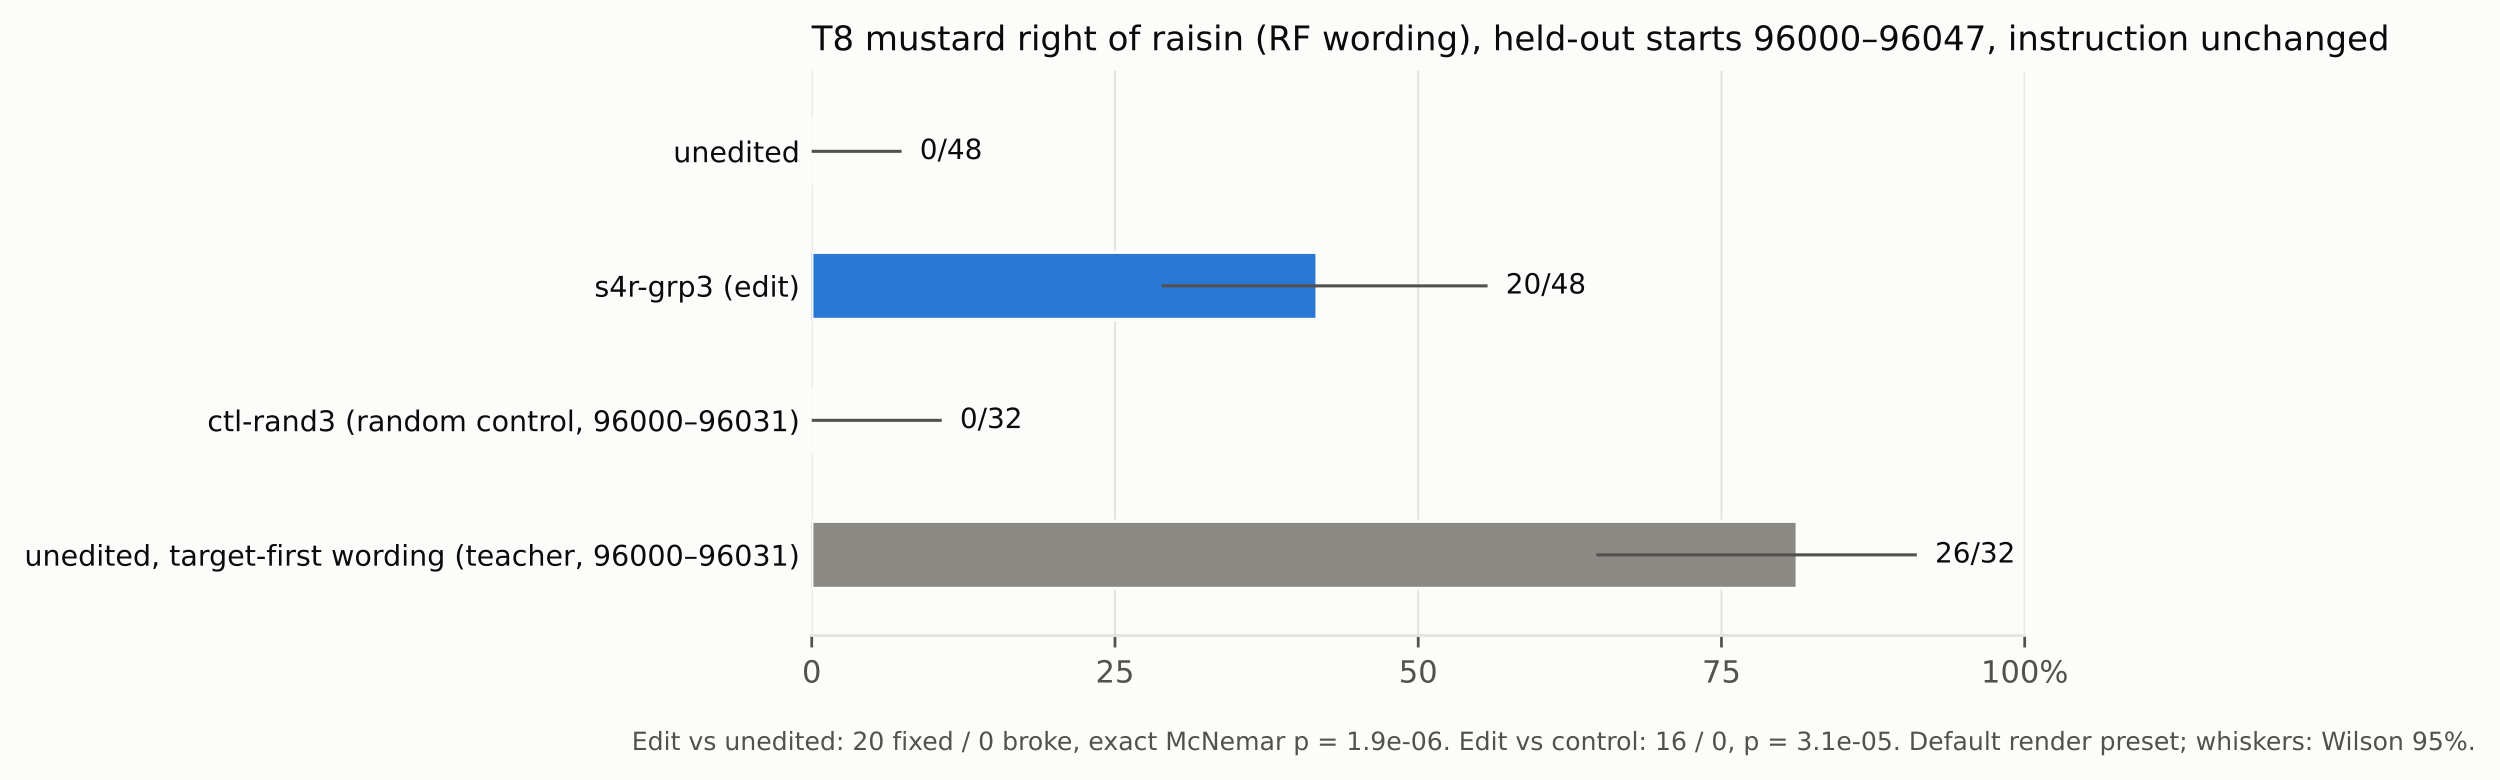
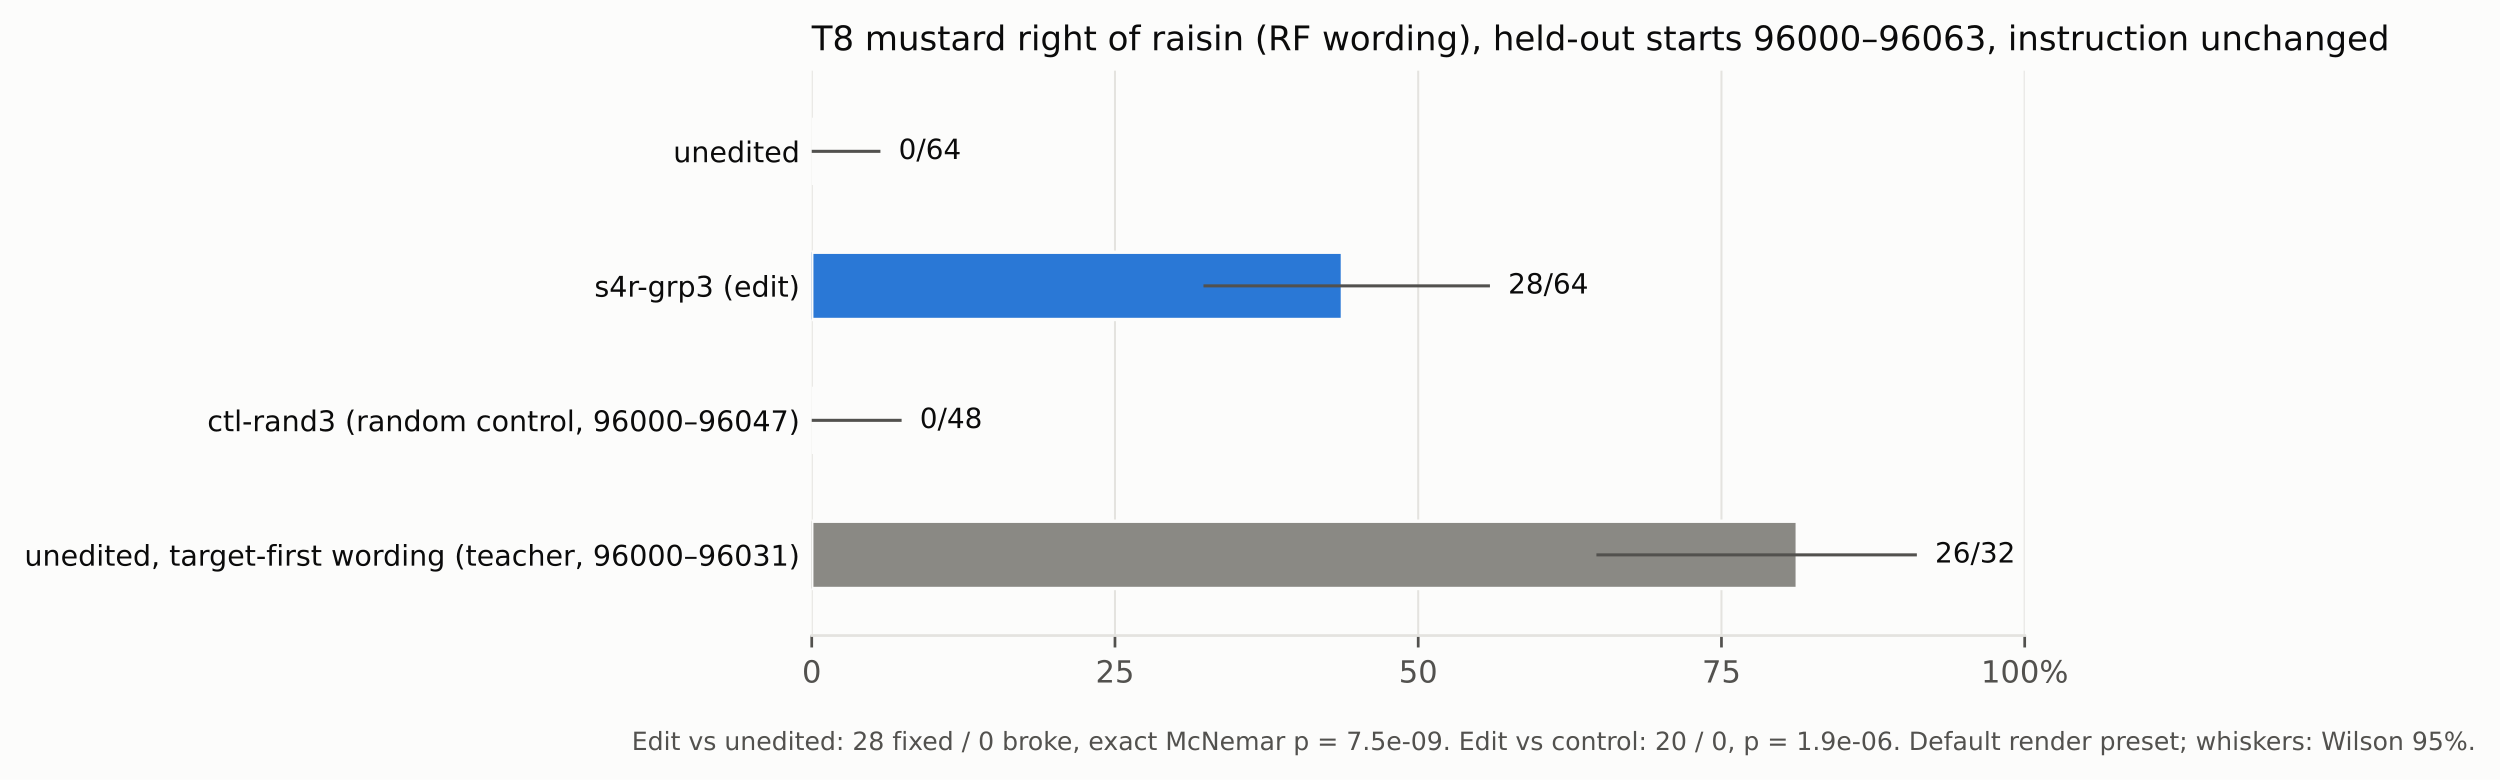
<svg xmlns="http://www.w3.org/2000/svg" xmlns:xlink="http://www.w3.org/1999/xlink" width="736.048pt" height="229.56pt" viewBox="0 0 736.048 229.56" version="1.1">
  <defs>
    <style type="text/css">*{stroke-linejoin: round; stroke-linecap: butt}</style>
  </defs>
  <g id="figure_1">
    <g id="patch_1">
      <path d="M 0 229.56  L 736.048 229.56  L 736.048 0  L 0 0  z " style="fill: #fcfcfb" />
    </g>
    <g id="axes_1">
      <g id="patch_2">
        <path d="M 238.99 187.118  L 596.11 187.118  L 596.11 20.798  L 238.99 20.798  z " style="fill: #fcfcfb" />
      </g>
      <g id="matplotlib.axis_1">
        <g id="xtick_1">
          <g id="line2d_1">
-             <path d="M 238.99 187.118  L 238.99 20.798  " clip-path="url(#p6d6afa5b26)" style="fill: none; stroke: #e4e3df; stroke-width: 0.6; stroke-linecap: square" />
+             <path d="M 238.99 187.118  L 238.99 20.798  " clip-path="url(#p73ee1f88ad)" style="fill: none; stroke: #e4e3df; stroke-width: 0.6; stroke-linecap: square" />
          </g>
          <g id="line2d_2">
            <defs>
-               <path id="m2688fd2fee" d="M 0 0  L 0 3.5  " style="stroke: #52514e; stroke-width: 0.8" />
+               <path id="medfe306361" d="M 0 0  L 0 3.5  " style="stroke: #52514e; stroke-width: 0.8" />
            </defs>
            <g>
-               <use xlink:href="#m2688fd2fee" x="238.99" y="187.118" style="fill: #52514e; stroke: #52514e; stroke-width: 0.8" />
+               <use xlink:href="#medfe306361" x="238.99" y="187.118" style="fill: #52514e; stroke: #52514e; stroke-width: 0.8" />
            </g>
          </g>
          <g id="text_1">
            <text style="font-size: 9px; font-family: 'DejaVu Sans'; text-anchor: middle; fill: #52514e" x="238.99" y="200.957" transform="rotate(-0 238.9897 200.957)">0</text>
          </g>
        </g>
        <g id="xtick_2">
          <g id="line2d_3">
-             <path d="M 328.27 187.118  L 328.27 20.798  " clip-path="url(#p6d6afa5b26)" style="fill: none; stroke: #e4e3df; stroke-width: 0.6; stroke-linecap: square" />
+             <path d="M 328.27 187.118  L 328.27 20.798  " clip-path="url(#p73ee1f88ad)" style="fill: none; stroke: #e4e3df; stroke-width: 0.6; stroke-linecap: square" />
          </g>
          <g id="line2d_4">
            <g>
-               <use xlink:href="#m2688fd2fee" x="328.27" y="187.118" style="fill: #52514e; stroke: #52514e; stroke-width: 0.8" />
+               <use xlink:href="#medfe306361" x="328.27" y="187.118" style="fill: #52514e; stroke: #52514e; stroke-width: 0.8" />
            </g>
          </g>
          <g id="text_2">
            <text style="font-size: 9px; font-family: 'DejaVu Sans'; text-anchor: middle; fill: #52514e" x="328.27" y="200.957" transform="rotate(-0 328.2697 200.957)">25</text>
          </g>
        </g>
        <g id="xtick_3">
          <g id="line2d_5">
-             <path d="M 417.55 187.118  L 417.55 20.798  " clip-path="url(#p6d6afa5b26)" style="fill: none; stroke: #e4e3df; stroke-width: 0.6; stroke-linecap: square" />
+             <path d="M 417.55 187.118  L 417.55 20.798  " clip-path="url(#p73ee1f88ad)" style="fill: none; stroke: #e4e3df; stroke-width: 0.6; stroke-linecap: square" />
          </g>
          <g id="line2d_6">
            <g>
-               <use xlink:href="#m2688fd2fee" x="417.55" y="187.118" style="fill: #52514e; stroke: #52514e; stroke-width: 0.8" />
+               <use xlink:href="#medfe306361" x="417.55" y="187.118" style="fill: #52514e; stroke: #52514e; stroke-width: 0.8" />
            </g>
          </g>
          <g id="text_3">
            <text style="font-size: 9px; font-family: 'DejaVu Sans'; text-anchor: middle; fill: #52514e" x="417.55" y="200.957" transform="rotate(-0 417.5497 200.957)">50</text>
          </g>
        </g>
        <g id="xtick_4">
          <g id="line2d_7">
-             <path d="M 506.83 187.118  L 506.83 20.798  " clip-path="url(#p6d6afa5b26)" style="fill: none; stroke: #e4e3df; stroke-width: 0.6; stroke-linecap: square" />
+             <path d="M 506.83 187.118  L 506.83 20.798  " clip-path="url(#p73ee1f88ad)" style="fill: none; stroke: #e4e3df; stroke-width: 0.6; stroke-linecap: square" />
          </g>
          <g id="line2d_8">
            <g>
-               <use xlink:href="#m2688fd2fee" x="506.83" y="187.118" style="fill: #52514e; stroke: #52514e; stroke-width: 0.8" />
+               <use xlink:href="#medfe306361" x="506.83" y="187.118" style="fill: #52514e; stroke: #52514e; stroke-width: 0.8" />
            </g>
          </g>
          <g id="text_4">
            <text style="font-size: 9px; font-family: 'DejaVu Sans'; text-anchor: middle; fill: #52514e" x="506.83" y="200.957" transform="rotate(-0 506.8297 200.957)">75</text>
          </g>
        </g>
        <g id="xtick_5">
          <g id="line2d_9">
-             <path d="M 596.11 187.118  L 596.11 20.798  " clip-path="url(#p6d6afa5b26)" style="fill: none; stroke: #e4e3df; stroke-width: 0.6; stroke-linecap: square" />
+             <path d="M 596.11 187.118  L 596.11 20.798  " clip-path="url(#p73ee1f88ad)" style="fill: none; stroke: #e4e3df; stroke-width: 0.6; stroke-linecap: square" />
          </g>
          <g id="line2d_10">
            <g>
-               <use xlink:href="#m2688fd2fee" x="596.11" y="187.118" style="fill: #52514e; stroke: #52514e; stroke-width: 0.8" />
+               <use xlink:href="#medfe306361" x="596.11" y="187.118" style="fill: #52514e; stroke: #52514e; stroke-width: 0.8" />
            </g>
          </g>
          <g id="text_5">
            <text style="font-size: 9px; font-family: 'DejaVu Sans'; text-anchor: middle; fill: #52514e" x="596.11" y="200.957" transform="rotate(-0 596.1097 200.957)">100%</text>
          </g>
        </g>
      </g>
      <g id="matplotlib.axis_2">
        <g id="ytick_1">
          <g id="line2d_11" />
          <g id="text_6">
            <text style="font-size: 8.4px; font-family: 'DejaVu Sans'; text-anchor: end; fill: #0b0b0b" x="235.49" y="47.75" transform="rotate(-0 235.4897 47.74978)">unedited</text>
          </g>
        </g>
        <g id="ytick_2">
          <g id="line2d_12" />
          <g id="text_7">
            <text style="font-size: 8.4px; font-family: 'DejaVu Sans'; text-anchor: end; fill: #0b0b0b" x="235.49" y="87.35" transform="rotate(-0 235.4897 87.34978)">s4r-grp3 (edit)</text>
          </g>
        </g>
        <g id="ytick_3">
          <g id="line2d_13" />
          <g id="text_8">
-             <text style="font-size: 8.4px; font-family: 'DejaVu Sans'; text-anchor: end; fill: #0b0b0b" x="235.49" y="126.95" transform="rotate(-0 235.4897 126.9498)">ctl-rand3 (random control, 96000–96031)</text>
+             <text style="font-size: 8.4px; font-family: 'DejaVu Sans'; text-anchor: end; fill: #0b0b0b" x="235.49" y="126.95" transform="rotate(-0 235.4897 126.9498)">ctl-rand3 (random control, 96000–96047)</text>
          </g>
        </g>
        <g id="ytick_4">
          <g id="line2d_14" />
          <g id="text_9">
            <text style="font-size: 8.4px; font-family: 'DejaVu Sans'; text-anchor: end; fill: #0b0b0b" x="235.49" y="166.55" transform="rotate(-0 235.4897 166.5498)">unedited, target-first wording (teacher, 96000–96031)</text>
          </g>
        </g>
      </g>
      <g id="patch_3">
-         <path d="M 238.99 34.658  L 238.99 34.658  L 238.99 54.458  L 238.99 54.458  z " clip-path="url(#p6d6afa5b26)" style="fill: #a19f99; stroke: #fcfcfb; stroke-linejoin: miter" />
+         <path d="M 238.99 34.658  L 238.99 34.658  L 238.99 54.458  L 238.99 54.458  z " clip-path="url(#p73ee1f88ad)" style="fill: #a19f99; stroke: #fcfcfb; stroke-linejoin: miter" />
      </g>
      <g id="patch_4">
-         <path d="M 238.99 74.258  L 387.79 74.258  L 387.79 94.058  L 238.99 94.058  z " clip-path="url(#p6d6afa5b26)" style="fill: #2a78d6; stroke: #fcfcfb; stroke-linejoin: miter" />
+         <path d="M 238.99 74.258  L 395.23 74.258  L 395.23 94.058  L 238.99 94.058  z " clip-path="url(#p73ee1f88ad)" style="fill: #2a78d6; stroke: #fcfcfb; stroke-linejoin: miter" />
      </g>
      <g id="patch_5">
-         <path d="M 238.99 113.858  L 238.99 113.858  L 238.99 133.658  L 238.99 133.658  z " clip-path="url(#p6d6afa5b26)" style="fill: #d3d1cb; stroke: #fcfcfb; stroke-linejoin: miter" />
+         <path d="M 238.99 113.858  L 238.99 113.858  L 238.99 133.658  L 238.99 133.658  z " clip-path="url(#p73ee1f88ad)" style="fill: #d3d1cb; stroke: #fcfcfb; stroke-linejoin: miter" />
      </g>
      <g id="patch_6">
-         <path d="M 238.99 153.458  L 529.15 153.458  L 529.15 173.258  L 238.99 173.258  z " clip-path="url(#p6d6afa5b26)" style="fill: #8a8984; stroke: #fcfcfb; stroke-linejoin: miter" />
+         <path d="M 238.99 153.458  L 529.15 153.458  L 529.15 173.258  L 238.99 173.258  z " clip-path="url(#p73ee1f88ad)" style="fill: #8a8984; stroke: #fcfcfb; stroke-linejoin: miter" />
      </g>
      <g id="line2d_15">
-         <path d="M 238.99 44.558  L 265.452 44.558  " clip-path="url(#p6d6afa5b26)" style="fill: none; stroke: #52514e; stroke-width: 0.9" />
+         <path d="M 238.99 44.558  L 259.211 44.558  " clip-path="url(#p73ee1f88ad)" style="fill: none; stroke: #52514e; stroke-width: 0.9" />
      </g>
      <g id="line2d_16">
-         <path d="M 342.018 84.158  L 437.972 84.158  " clip-path="url(#p6d6afa5b26)" style="fill: none; stroke: #52514e; stroke-width: 0.9" />
+         <path d="M 354.318 84.158  L 438.669 84.158  " clip-path="url(#p73ee1f88ad)" style="fill: none; stroke: #52514e; stroke-width: 0.9" />
      </g>
      <g id="line2d_17">
-         <path d="M 238.99 123.758  L 277.266 123.758  " clip-path="url(#p6d6afa5b26)" style="fill: none; stroke: #52514e; stroke-width: 0.9" />
+         <path d="M 238.99 123.758  L 265.452 123.758  " clip-path="url(#p73ee1f88ad)" style="fill: none; stroke: #52514e; stroke-width: 0.9" />
      </g>
      <g id="line2d_18">
-         <path d="M 470.014 163.358  L 564.363 163.358  " clip-path="url(#p6d6afa5b26)" style="fill: none; stroke: #52514e; stroke-width: 0.9" />
+         <path d="M 470.014 163.358  L 564.363 163.358  " clip-path="url(#p73ee1f88ad)" style="fill: none; stroke: #52514e; stroke-width: 0.9" />
      </g>
      <g id="patch_7">
        <path d="M 238.99 187.118  L 596.11 187.118  " style="fill: none; stroke: #e4e3df; stroke-width: 0.8; stroke-linejoin: miter; stroke-linecap: square" />
      </g>
      <g id="text_10">
-         <text style="font-size: 8.2px; font-family: 'DejaVu Sans'; text-anchor: start; fill: #0b0b0b" x="270.809" y="46.821" transform="rotate(-0 270.8091 46.82113)">0/48</text>
+         <text style="font-size: 8.2px; font-family: 'DejaVu Sans'; text-anchor: start; fill: #0b0b0b" x="264.568" y="46.821" transform="rotate(-0 264.5681 46.82113)">0/64</text>
      </g>
      <g id="text_11">
-         <text style="font-size: 8.2px; font-family: 'DejaVu Sans'; text-anchor: start; fill: #0b0b0b" x="443.329" y="86.421" transform="rotate(-0 443.329 86.42113)">20/48</text>
+         <text style="font-size: 8.2px; font-family: 'DejaVu Sans'; text-anchor: start; fill: #0b0b0b" x="444.026" y="86.421" transform="rotate(-0 444.0258 86.42113)">28/64</text>
      </g>
      <g id="text_12">
-         <text style="font-size: 8.2px; font-family: 'DejaVu Sans'; text-anchor: start; fill: #0b0b0b" x="282.622" y="126.021" transform="rotate(-0 282.6223 126.0211)">0/32</text>
+         <text style="font-size: 8.2px; font-family: 'DejaVu Sans'; text-anchor: start; fill: #0b0b0b" x="270.809" y="126.021" transform="rotate(-0 270.8091 126.0211)">0/48</text>
      </g>
      <g id="text_13">
        <text style="font-size: 8.2px; font-family: 'DejaVu Sans'; text-anchor: start; fill: #0b0b0b" x="569.72" y="165.621" transform="rotate(-0 569.7201 165.6211)">26/32</text>
      </g>
      <g id="text_14">
-         <text style="font-size: 10px; font-family: 'DejaVu Sans'; text-anchor: start; fill: #0b0b0b" x="238.99" y="14.798" transform="rotate(-0 238.9897 14.79844)">T8 mustard right of raisin (RF wording), held-out starts 96000–96047, instruction unchanged</text>
+         <text style="font-size: 10px; font-family: 'DejaVu Sans'; text-anchor: start; fill: #0b0b0b" x="238.99" y="14.798" transform="rotate(-0 238.9897 14.79844)">T8 mustard right of raisin (RF wording), held-out starts 96000–96063, instruction unchanged</text>
      </g>
    </g>
    <g id="text_15">
-       <text style="font-size: 7.4px; font-family: 'DejaVu Sans'; text-anchor: start; fill: #52514e" x="185.998" y="220.821" transform="rotate(-0 185.9977 220.8213)">Edit vs unedited: 20 fixed / 0 broke, exact McNemar p = 1.9e-06. Edit vs control: 16 / 0, p = 3.1e-05. Default render preset; whiskers: Wilson 95%.</text>
+       <text style="font-size: 7.4px; font-family: 'DejaVu Sans'; text-anchor: start; fill: #52514e" x="185.998" y="220.821" transform="rotate(-0 185.9977 220.8213)">Edit vs unedited: 28 fixed / 0 broke, exact McNemar p = 7.5e-09. Edit vs control: 20 / 0, p = 1.9e-06. Default render preset; whiskers: Wilson 95%.</text>
    </g>
  </g>
  <defs>
-     <clipPath id="p6d6afa5b26">
+     <clipPath id="p73ee1f88ad">
      <rect x="238.99" y="20.798" width="357.12" height="166.32" />
    </clipPath>
  </defs>
</svg>
